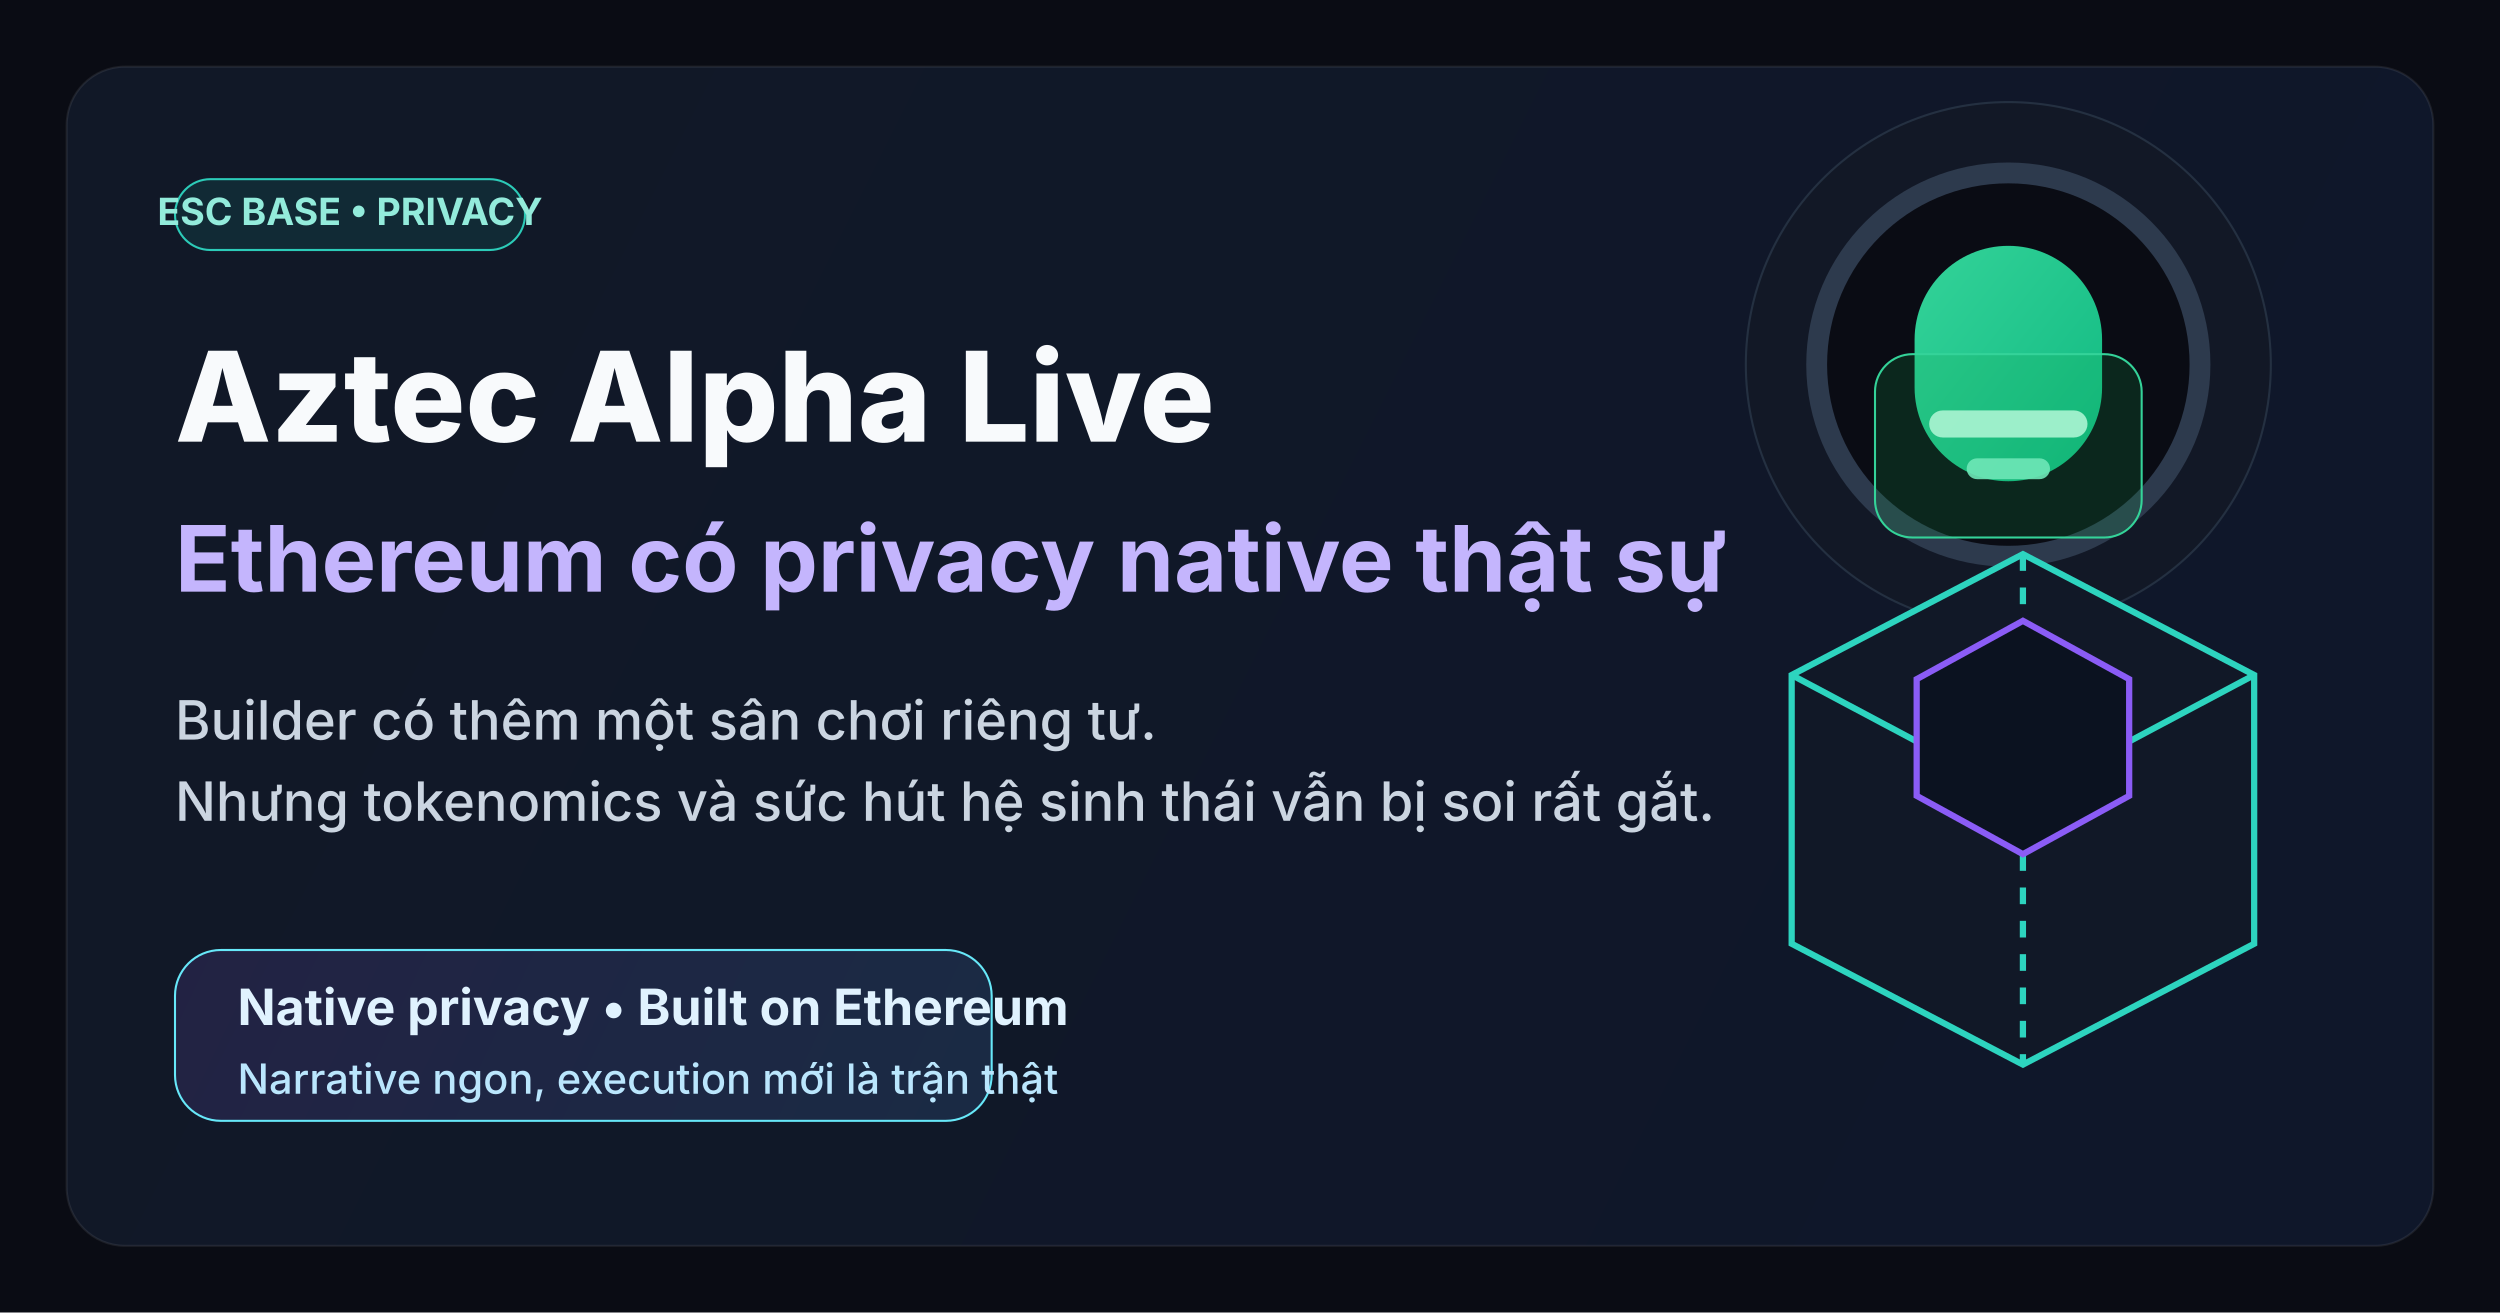
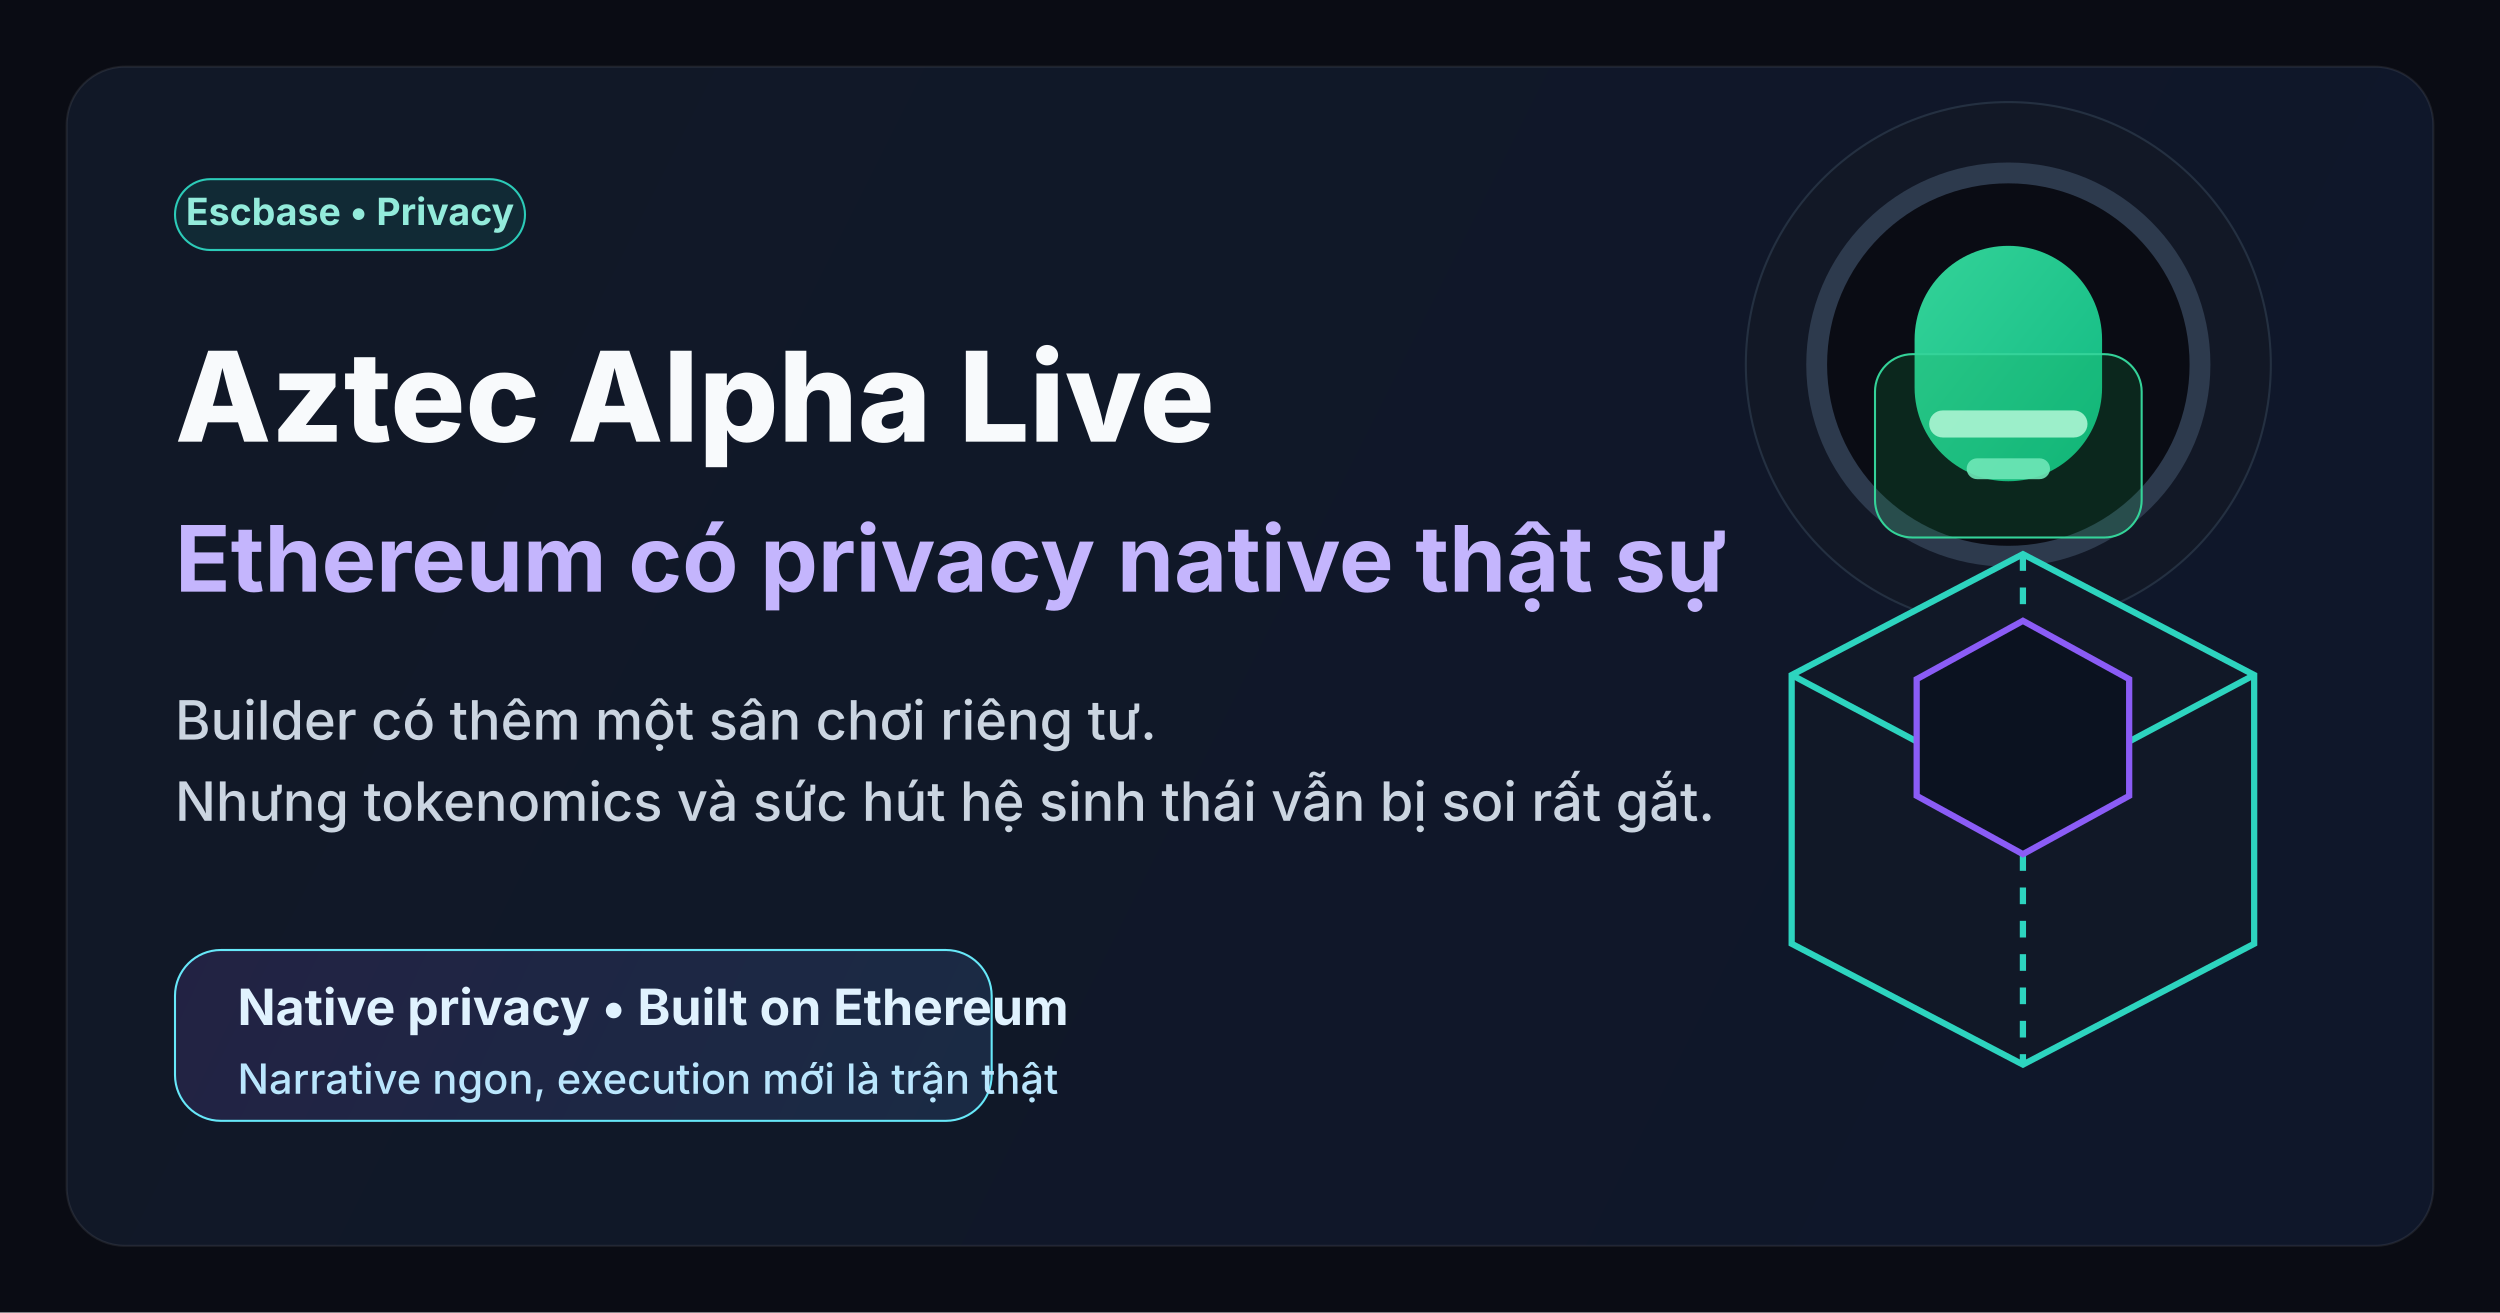
<svg xmlns="http://www.w3.org/2000/svg" width="1200" height="630" viewBox="0 0 1200 630" fill="none">
  <rect width="1200" height="630" fill="#0A0C14" />
  <defs>
    <linearGradient id="bg" x1="120" y1="80" x2="1080" y2="560" gradientUnits="userSpaceOnUse">
      <stop stop-color="#111827" />
      <stop offset="1" stop-color="#0F172A" />
    </linearGradient>
    <linearGradient id="accent" x1="204" y1="176" x2="904" y2="510" gradientUnits="userSpaceOnUse">
      <stop stop-color="#8B5CF6" />
      <stop offset="1" stop-color="#22D3EE" />
    </linearGradient>
    <linearGradient id="privacy" x1="0" y1="0" x2="1" y2="1">
      <stop stop-color="#34D399" />
      <stop offset="1" stop-color="#10B981" />
    </linearGradient>
  </defs>
  <rect x="32" y="32" width="1136" height="566" rx="28" fill="url(#bg)" stroke="rgba(255,255,255,0.08)" />
  <circle cx="964" cy="175" r="126" fill="#121826" stroke="#243041" />
  <circle cx="964" cy="175" r="92" fill="#0A0C14" stroke="#2D3A4D" stroke-width="10" />
  <path d="M964 118C988.853 118 1009 138.147 1009 163V186C1009 210.853 988.853 231 964 231C939.147 231 919 210.853 919 186V163C919 138.147 939.147 118 964 118Z" fill="url(#privacy)" />
  <rect x="900" y="170" width="128" height="88" rx="18" fill="#16A34A" fill-opacity="0.18" stroke="#34D399" />
  <rect x="926" y="197" width="76" height="13" rx="6.5" fill="#A7F3D0" fill-opacity="0.92" />
  <rect x="944" y="220" width="40" height="10" rx="5" fill="#6EE7B7" fill-opacity="0.9" />
  <path d="M860 324L971 266L1082 324V453L971 511L860 453V324Z" fill="#111827" stroke="#2DD4BF" stroke-width="3" />
  <path d="M971 266V511" stroke="#2DD4BF" stroke-width="3" stroke-dasharray="8 8" />
  <path d="M860 324L971 383L1082 324" stroke="#2DD4BF" stroke-width="3" />
  <circle cx="971" cy="383" r="16" fill="#22D3EE" />
  <path d="M971 298L1022 326V382L971 410L920 382V326L971 298Z" fill="#0B1220" stroke="#8B5CF6" stroke-width="3" />
  <g opacity="0.95">
    <rect x="84" y="86" width="168" height="34" rx="17" fill="#14B8A6" fill-opacity="0.12" stroke="#2DD4BF" />
-     <text x="168" y="108" text-anchor="middle" fill="#99F6E4" font-family="Inter, Arial, sans-serif" font-size="18" font-weight="700">ESC BASE • PRIVACY</text>
+     <text x="168" y="108" text-anchor="middle" fill="#99F6E4" font-family="Inter, Arial, sans-serif" font-size="18" font-weight="700">Escbase • Privacy</text>
  </g>
  <text x="84" y="212" fill="#F8FAFC" font-family="Inter, Arial, sans-serif" font-size="60" font-weight="800">Aztec Alpha Live</text>
  <text x="84" y="284" fill="#C4B5FD" font-family="Inter, Arial, sans-serif" font-size="44" font-weight="700">Ethereum có privacy native thật sự</text>
  <text x="84" y="355" fill="#CBD5E1" font-family="Inter, Arial, sans-serif" font-size="26" font-weight="500">Builder có thêm một sân chơi riêng tư.</text>
  <text x="84" y="394" fill="#CBD5E1" font-family="Inter, Arial, sans-serif" font-size="26" font-weight="500">Nhưng tokenomics và sức hút hệ sinh thái vẫn bị soi rất gắt.</text>
  <rect x="84" y="456" width="392" height="82" rx="22" fill="url(#accent)" fill-opacity="0.14" stroke="#67E8F9" />
  <text x="114" y="492" fill="#E0F2FE" font-family="Inter, Arial, sans-serif" font-size="24" font-weight="700">Native privacy • Built on Ethereum</text>
  <text x="114" y="525" fill="#BAE6FD" font-family="Inter, Arial, sans-serif" font-size="20" font-weight="500">Narrative ngon, execution mới là trận thật</text>
</svg>
